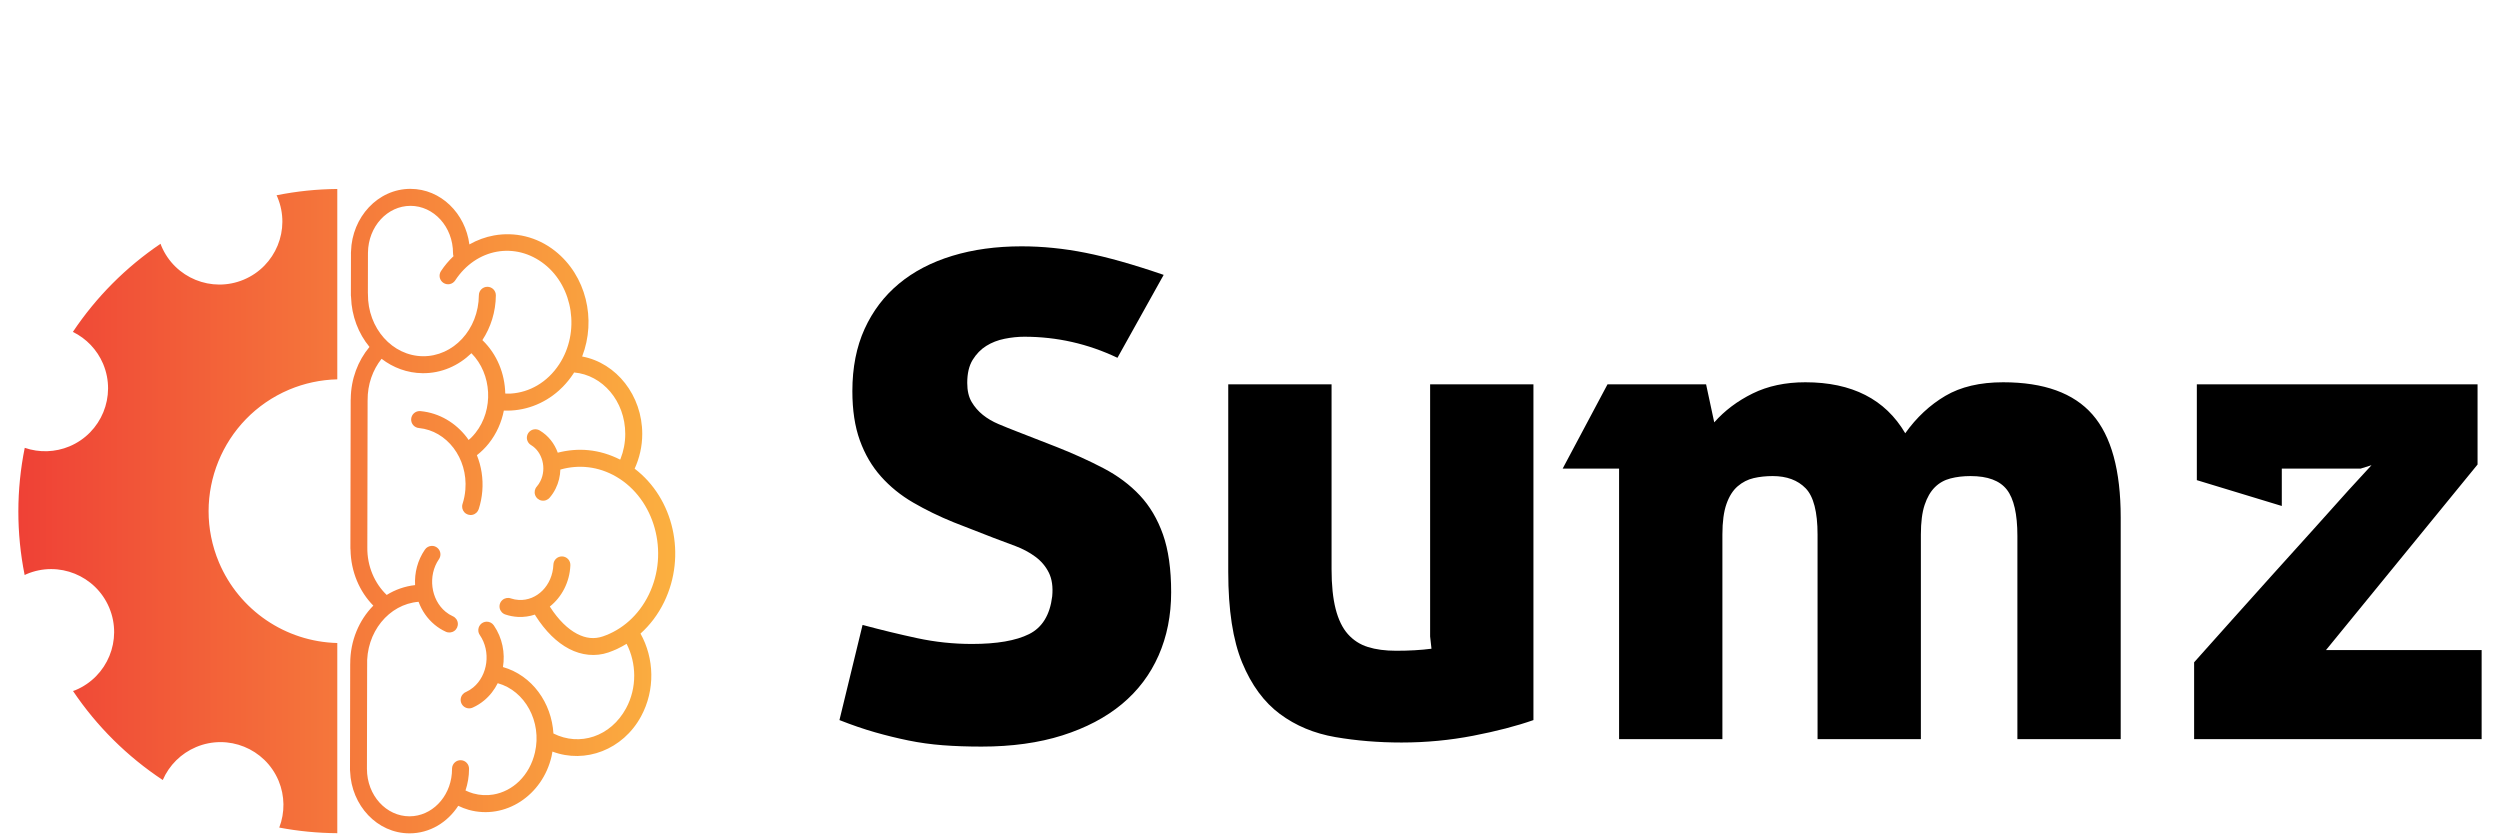
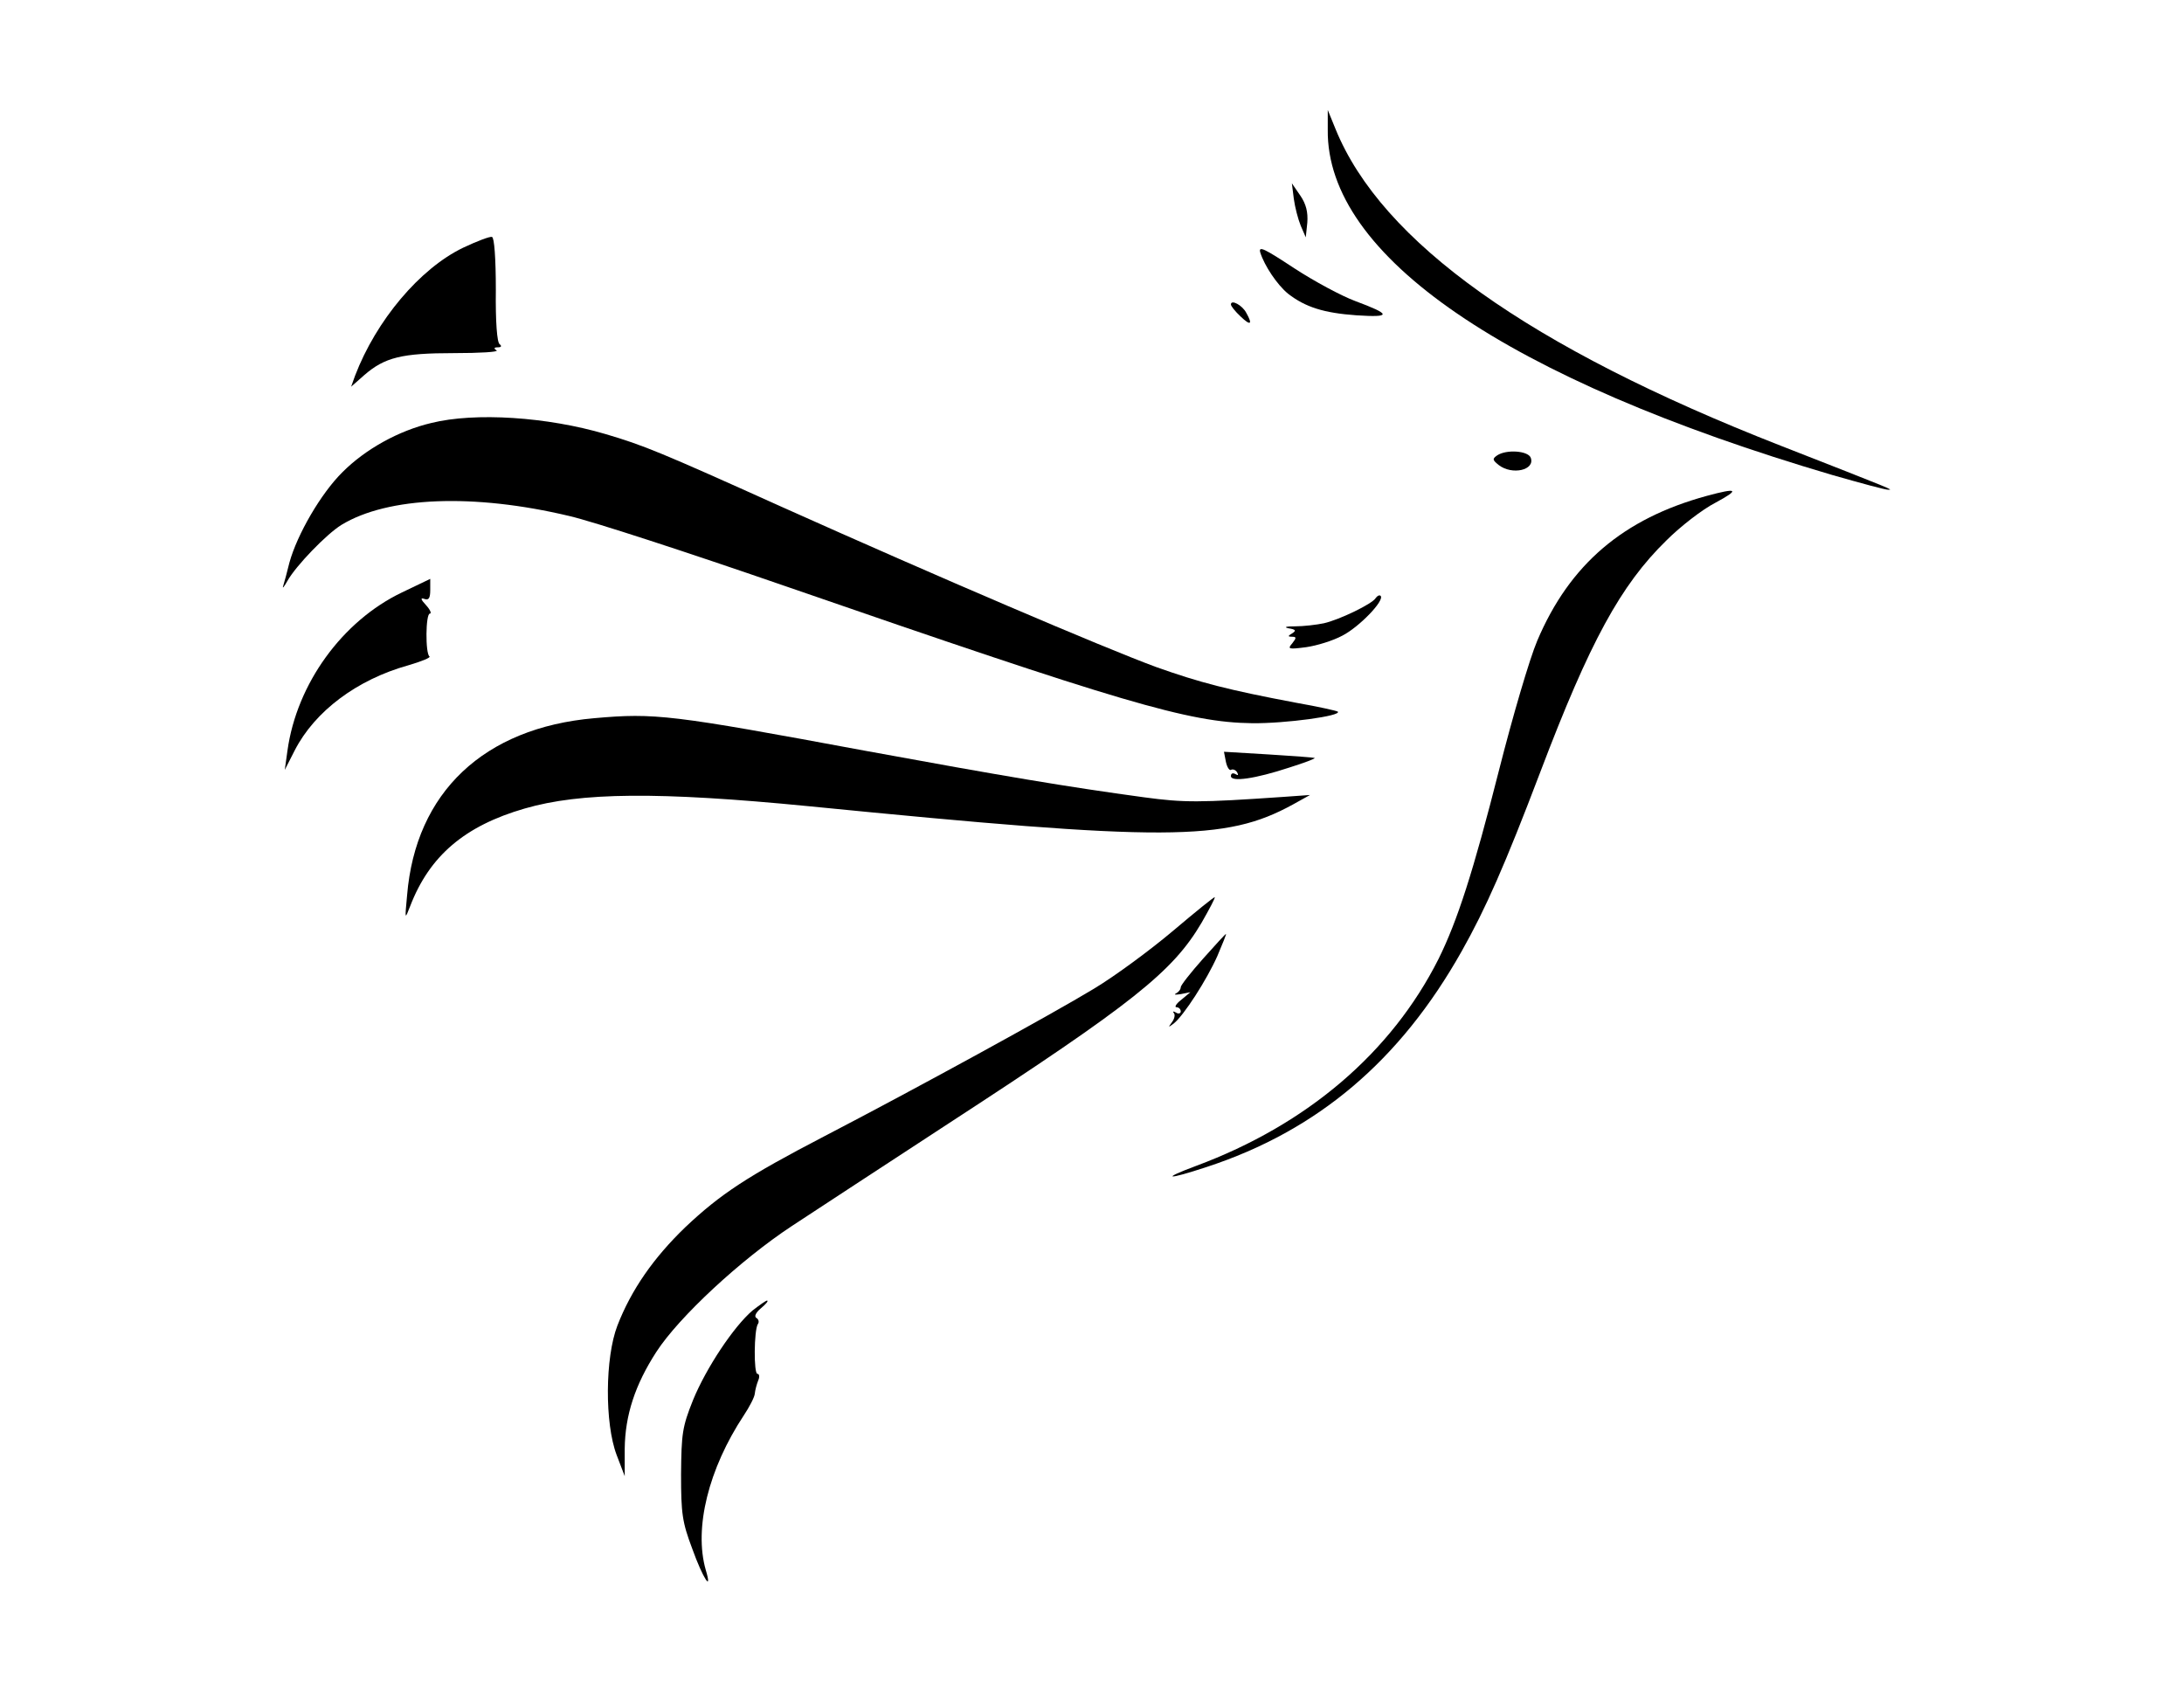
- <svg xmlns="http://www.w3.org/2000/svg" width="90" height="30" viewBox="0 0 300 101.491" class="css-1j8o68f" version="1.1" id="svg12">
-   <defs id="SvgjsDefs10989">
-     <linearGradient id="SvgjsLinearGradient10994">
-       <stop id="SvgjsStop10995" stop-color="#ef4136" offset="0" />
-       <stop id="SvgjsStop10996" stop-color="#fbb040" offset="1" />
-     </linearGradient>
-   </defs>
-   <g id="SvgjsG10990" featurekey="hmhgWD-0" transform="matrix(0.827779,0,0,0.827779,-1.498085,20.44879)" fill="url(#SvgjsLinearGradient10994)">
-     <path d="m59.5 3.082c-4.795 0-8.602 4.16-8.746 9.193a1.25 1.25 0 0 0-0.01 0.16v0.051 0.002c-2.12e-4 0.027-0.004 0.053-0.004 0.08a1.25 1.25 0 0 0 0.004 0.125l-0.012 6.062a1.25 1.25 0 0 0 0.027 0.27 1.25 1.25 0 0 0 0 0.006c0.088 2.786 1.089 5.342 2.709 7.309-1.697 2.033-2.723 4.707-2.754 7.625a1.25 1.25 0 0 0-0.012 0.18l-0.041 21.643a1.25 1.25 0 0 0 0 0.008c-3.4e-5 0.003 3.3e-5 0.005 0 0.008v0.164a1.25 1.25 0 0 0 0.018 0.215 1.25 1.25 0 0 0 0 0.008c0.058 3.216 1.313 6.136 3.356 8.213-2.113 2.135-3.4 5.177-3.398 8.484v0.002a1.25 1.25 0 0 0-0.006 0.121l-0.029 15.393a1.25 1.25 0 0 0 0 0.014c0 0.002-1e-6 0.004 0 0.006v0.156a1.25 1.25 0 0 0 0.018 0.225c0.189 4.991 3.977 9.1 8.742 9.1 2.987 0 5.589-1.618 7.166-4.051 0.492 0.234 1 0.442 1.537 0.592 5.393 1.499 10.865-2.125 12.193-7.873 0.054-0.233 0.09-0.466 0.129-0.699 4.827 1.821 10.372-0.265 13.033-5.17 2.117-3.903 1.951-8.559-0.076-12.191 1.391-1.247 2.581-2.804 3.471-4.631 3.343-6.865 1.417-15.253-4.334-19.629 0.706-1.55 1.119-3.279 1.119-5.115 0-5.654-3.788-10.445-8.842-11.391 2.112-5.442 0.607-11.91-4.006-15.543-2.675-2.106-5.914-2.814-8.961-2.268-1.26 0.226-2.482 0.678-3.623 1.322-0.591-4.563-4.201-8.174-8.668-8.174zm-10.766 0.018a47.453 47.453 0 0 0-8.94 0.928l0.006 0.004 0.002 0.002a9.264 9.264 0 0 1 0.111 0.238l0.025 0.062a9.264 9.264 0 0 1-4.973 12.109 9.264 9.264 0 0 1-12.115-4.951 9.264 9.264 0 0 1-0.121-0.328 47.453 47.453 0 0 0-12.898 12.963 9.264 9.264 0 0 1 4.436 4.674l0.027 0.064a9.264 9.264 0 0 1-4.973 12.107 9.264 9.264 0 0 1-6.574 0.213 47.453 47.453 0 0 0-0.014 18.713 9.264 9.264 0 0 1 0.295-0.139 9.264 9.264 0 0 1 12.133 4.906l0.027 0.064a9.264 9.264 0 0 1-4.973 12.105 9.264 9.264 0 0 1-0.363 0.131 47.453 47.453 0 0 0 13.203 13.094 9.264 9.264 0 0 1 4.887-4.842 9.264 9.264 0 0 1 12.135 4.906l0.027 0.064a9.264 9.264 0 0 1 0.09 6.869 47.453 47.453 0 0 0 8.539 0.826v-27.98a19.424 19.424 0 0 1-17.408-11.857 19.424 19.424 0 0 1 10.332-25.426 19.424 19.424 0 0 1 7.076-1.51v-28.012zm10.766 2.482c3.407 0 6.262 3.053 6.262 6.986a1.25 1.25 0 0 0 0.068 0.422c-0.678 0.644-1.302 1.37-1.844 2.197a1.25 1.25 0 1 0 2.092 1.369c3.092-4.723 8.867-5.748 13.127-2.393 4.26 3.355 5.272 10.002 2.18 14.725-1.758 2.685-4.399 4.144-7.119 4.314-0.273 0.017-0.547 0.005-0.82-0.004-0.062-2.905-1.192-5.772-3.367-7.863 1.227-1.869 1.961-4.138 1.984-6.58a1.25 1.25 0 1 0-2.5-0.025c-0.048 5.084-3.788 9.027-8.244 8.977-4.457-0.051-8.126-4.082-8.078-9.166a1.25 1.25 0 0 0-0.004-0.125 1.25 1.25 0 0 0-0.004-0.025l0.01-5.293 0.002-0.613c0.041-3.892 2.873-6.902 6.256-6.902zm8.973 21.689c3.012 3.038 3.31 8.29 0.594 11.713-0.216 0.272-0.442 0.524-0.68 0.756-0.108 0.105-0.224 0.192-0.336 0.289-0.087-0.124-0.166-0.253-0.258-0.373-1.634-2.135-4.022-3.601-6.799-3.871a1.25 1.25 0 0 0-0.123-0.008 1.25 1.25 0 0 0-0.119 2.496c4.081 0.397 7.202 4.402 6.824 9.07-0.059 0.73-0.2 1.427-0.412 2.082a1.25 1.25 0 1 0 2.379 0.768c0.271-0.839 0.451-1.726 0.525-2.648 0.151-1.861-0.146-3.663-0.795-5.277 0.633-0.494 1.224-1.067 1.75-1.73 1.142-1.439 1.876-3.106 2.215-4.836 2.914 0.127 5.822-0.905 8.111-2.957 0.198-0.177 0.39-0.362 0.578-0.555 0.565-0.577 1.085-1.221 1.549-1.93 0.035-0.053 0.062-0.109 0.096-0.162 4.168 0.358 7.527 4.197 7.527 9.037 0 1.307-0.248 2.544-0.691 3.66-0.017 0.043-0.041 0.082-0.059 0.125-1.5-0.762-3.071-1.23-4.65-1.387-1.53-0.151-3.059-0.014-4.529 0.367-0.476-1.33-1.372-2.499-2.639-3.26a1.25 1.25 0 0 0-0.715-0.186 1.25 1.25 0 0 0-0.572 2.328c1.649 0.99 2.32 3.403 1.371 5.303-0.148 0.297-0.324 0.56-0.52 0.789a1.25 1.25 0 1 0 1.9 1.623c0.33-0.386 0.618-0.819 0.855-1.295 0.449-0.898 0.674-1.862 0.703-2.818 2.682-0.766 5.597-0.49 8.254 1.066 5.612 3.287 7.801 11.083 4.758 17.334-1.509 3.098-3.98 5.197-6.754 6.143-1.248 0.426-2.485 0.312-3.814-0.383s-2.721-2.014-3.977-3.977a1.25 1.25 0 0 0-0.02-0.029c1.752-1.386 2.922-3.583 3.025-6.059a1.25 1.25 0 0 0-1.215-1.318 1.25 1.25 0 0 0-1.283 1.215c-0.128 3.081-2.439 5.323-5.07 5.191-0.411-0.021-0.805-0.098-1.182-0.225a1.251 1.251 0 1 0-0.797 2.371c0.588 0.198 1.211 0.317 1.853 0.35 0.866 0.043 1.697-0.085 2.477-0.342a1.25 1.25 0 0 0 0.105 0.193c1.43 2.235 3.089 3.887 4.924 4.846 1.835 0.959 3.878 1.182 5.779 0.533 0.932-0.318 1.828-0.751 2.682-1.273 1.459 2.842 1.556 6.473-0.078 9.486-2.268 4.181-6.834 5.646-10.688 3.707-0.271-4.508-3.128-8.544-7.426-9.775 0.339-2.074-0.082-4.286-1.336-6.117a1.25 1.25 0 0 0-1.062-0.559 1.25 1.25 0 0 0-1.217 1.43 1.25 1.25 0 0 0 0.023 0.123 1.25 1.25 0 0 0 0.191 0.418c1.656 2.418 1.187 5.928-0.979 7.711-0.339 0.279-0.694 0.499-1.059 0.664a1.25 1.25 0 1 0 1.031 2.275c0.567-0.257 1.112-0.594 1.617-1.01 0.868-0.715 1.54-1.593 2.023-2.559a1.25 1.25 0 0 0 0.023 0.008c3.983 1.107 6.501 5.648 5.453 10.184-0.786 3.401-3.263 5.713-6.133 6.189-0.239 0.04-0.481 0.068-0.725 0.082-0.488 0.028-0.985 0.001-1.482-0.08-0.249-0.041-0.497-0.095-0.746-0.164-0.395-0.11-0.768-0.263-1.131-0.436 0.331-1 0.52-2.07 0.52-3.184a1.25 1.25 0 0 0-2.498-0.088 1.25 1.25 0 0 0-0.002 0.088c0 3.688-2.51 6.601-5.631 6.951-0.208 0.023-0.418 0.035-0.631 0.035-3.405 0-6.257-3.05-6.26-6.981-1e-6 -0.002 0-0.004 0-0.006l0.029-14.947a1.25 1.25 0 0 0 0.002-0.154c-0.216-5 3.212-9.125 7.566-9.473 0.477 1.292 1.27 2.471 2.379 3.385 0.505 0.416 1.048 0.755 1.615 1.012a1.25 1.25 0 1 0 1.031-2.277c-0.365-0.165-0.72-0.385-1.059-0.664-2.165-1.783-2.634-5.293-0.979-7.711a1.25 1.25 0 0 0-1.041-1.971 1.25 1.25 0 0 0-1.022 0.559c-1.073 1.567-1.537 3.412-1.438 5.211-1.517 0.169-2.928 0.674-4.176 1.447-1.756-1.68-2.887-4.186-2.85-7.004l0.02-10.695 0.021-10.838a1.25 1.25 0 0 0 0.002-0.1c-0.022-2.354 0.765-4.493 2.053-6.107 1.701 1.308 3.773 2.093 6.031 2.119 2.771 0.032 5.28-1.095 7.184-2.936z" id="path6" />
-   </g>
-   <g id="SvgjsG10991" featurekey="1RRcwp-0" transform="matrix(4.139081,0,0,4.139081,97.59891,7.235049)" fill="#000000">
-     <path d="M3.94 13.62 c-0.427 -0.173 -0.823 -0.367 -1.19 -0.58 s-0.683 -0.47 -0.95 -0.77 s-0.473 -0.653 -0.62 -1.06 s-0.22 -0.89 -0.22 -1.45 c0 -0.693 0.12 -1.303 0.36 -1.83 s0.577 -0.97 1.01 -1.33 s0.957 -0.633 1.57 -0.82 s1.293 -0.28 2.04 -0.28 c0.613 0 1.24 0.063 1.88 0.19 s1.407 0.343 2.3 0.65 l-1.36 2.44 c-0.867 -0.413 -1.78 -0.62 -2.74 -0.62 c-0.187 0 -0.38 0.02 -0.58 0.06 s-0.38 0.11 -0.54 0.21 s-0.293 0.237 -0.4 0.41 s-0.16 0.4 -0.16 0.68 c0 0.227 0.043 0.413 0.13 0.56 s0.197 0.273 0.33 0.38 s0.287 0.197 0.46 0.27 s0.347 0.143 0.52 0.21 l1.18 0.46 c0.507 0.2 0.97 0.41 1.39 0.63 s0.777 0.487 1.07 0.8 s0.52 0.697 0.68 1.15 s0.24 1.02 0.24 1.7 s-0.123 1.3 -0.37 1.86 s-0.607 1.037 -1.08 1.43 s-1.057 0.7 -1.75 0.92 s-1.487 0.33 -2.38 0.33 c-0.413 0 -0.793 -0.013 -1.14 -0.04 s-0.683 -0.073 -1.01 -0.14 s-0.653 -0.147 -0.98 -0.24 s-0.677 -0.213 -1.05 -0.36 l0.68 -2.8 c0.547 0.147 1.083 0.277 1.61 0.39 s1.063 0.17 1.61 0.17 c0.733 0 1.293 -0.097 1.68 -0.29 s0.613 -0.563 0.68 -1.11 c0.027 -0.28 -0.007 -0.513 -0.1 -0.7 s-0.227 -0.343 -0.4 -0.47 s-0.367 -0.23 -0.58 -0.31 l-0.64 -0.24 z M12.02 9.56 l3.04 -0 l0 5.44 c0 0.467 0.04 0.857 0.12 1.17 s0.2 0.56 0.36 0.74 s0.357 0.307 0.59 0.38 s0.51 0.11 0.83 0.11 c0.387 0 0.733 -0.02 1.04 -0.06 l-0.04 -0.36 l0 -7.42 l3.04 0 l0 9.88 c-0.493 0.173 -1.083 0.327 -1.77 0.46 s-1.39 0.2 -2.11 0.2 c-0.68 0 -1.33 -0.053 -1.95 -0.16 s-1.163 -0.333 -1.63 -0.68 s-0.837 -0.85 -1.11 -1.51 s-0.41 -1.55 -0.41 -2.67 l0 -5.52 z M23.52 12.04 l-1.66 0 l1.32 -2.48 l2.9 0 l0.24 1.12 c0.307 -0.347 0.683 -0.63 1.13 -0.85 s0.963 -0.33 1.55 -0.33 c1.373 0 2.353 0.5 2.94 1.5 c0.333 -0.467 0.727 -0.833 1.18 -1.1 s1.02 -0.4 1.7 -0.4 c1.2 0 2.077 0.317 2.63 0.95 s0.83 1.643 0.83 3.03 l0 6.52 l-3.04 0 l0 -5.98 c0 -0.64 -0.103 -1.093 -0.31 -1.36 s-0.563 -0.4 -1.07 -0.4 c-0.213 0 -0.41 0.023 -0.59 0.07 s-0.333 0.133 -0.46 0.26 s-0.227 0.3 -0.3 0.52 s-0.11 0.51 -0.11 0.87 l0 6.02 l-3.04 0 l0 -6.02 c0 -0.667 -0.117 -1.12 -0.35 -1.36 s-0.557 -0.36 -0.97 -0.36 c-0.2 0 -0.387 0.02 -0.56 0.06 s-0.33 0.12 -0.47 0.24 s-0.25 0.293 -0.33 0.52 s-0.12 0.527 -0.12 0.9 l0 6.02 l-3.04 0 l0 -7.96 z M44.32 17.38 l4.58 0 l0 2.62 l-8.46 0 l0 -2.26 l0.33 -0.37 l0.84 -0.94 l1.13 -1.26 l1.2 -1.33 l1.04 -1.16 l0.68 -0.74 l-0.32 0.1 l-2.32 0 l0 1.1 l-2.5 -0.76 l0 -2.82 l8.26 0 l0 2.36 z" id="path9" />
+ <svg xmlns="http://www.w3.org/2000/svg" version="1.0" width="566pt" height="441pt" viewBox="0 0 566 441" preserveAspectRatio="xMidYMid meet">
+   <g transform="translate(0,441) scale(0.1,-0.1)" fill="#000000" stroke="none">
+     <path d="M3441 4074 c-4 -327 463 -646 1308 -895 74 -21 139 -39 145 -38 12 0 20 -3 -279 114 -652 255 -1035 528 -1154 821 l-20 49 0 -51z" />
+     <path d="M3353 3895 c3 -22 11 -53 18 -70 l13 -30 4 38 c2 27 -3 48 -18 70 l-22 32 5 -40z" />
+     <path d="M1200 3768 c-112 -54 -225 -188 -280 -332 l-10 -28 34 30 c53 46 97 57 233 57 66 0 116 3 110 7 -8 5 -7 8 3 8 9 0 11 3 5 8 -7 4 -11 59 -10 141 0 81 -4 136 -10 137 -5 2 -39 -11 -75 -28z" />
+     <path d="M3266 3756 c11 -35 44 -84 72 -107 45 -35 93 -50 177 -56 92 -6 91 2 -3 37 -35 13 -106 51 -158 85 -76 50 -93 59 -88 41z" />
+     <path d="M3190 3621 c0 -4 11 -18 25 -31 26 -25 32 -21 15 9 -10 20 -40 36 -40 22z" />
+     <path d="M1118 3314 c-85 -20 -171 -68 -230 -127 -56 -55 -118 -162 -138 -235 -6 -24 -13 -51 -16 -60 -3 -9 2 -3 11 13 22 39 101 121 140 145 120 73 342 82 590 23 61 -14 309 -95 552 -179 882 -305 1053 -356 1218 -358 86 -1 233 19 222 30 -2 2 -51 13 -108 23 -175 33 -249 52 -364 93 -138 51 -564 233 -970 415 -315 142 -357 159 -455 188 -152 45 -339 57 -452 29z" />
+     <path d="M3880 3230 c-13 -9 -12 -12 4 -25 35 -27 95 -13 83 19 -7 18 -63 22 -87 6z" />
+     <path d="M4423 3125 c-216 -59 -355 -177 -439 -375 -20 -47 -64 -197 -99 -335 -67 -264 -108 -391 -157 -490 -122 -242 -340 -429 -628 -536 -94 -35 -76 -37 27 -3 287 94 501 275 661 559 62 110 112 223 204 465 128 337 208 484 327 600 36 36 93 80 126 97 65 35 59 40 -22 18z" />
+     <path d="M1042 2875 c-155 -74 -273 -237 -297 -410 l-7 -50 26 51 c52 101 161 183 294 220 34 10 59 20 55 23 -11 8 -10 111 1 111 5 0 1 10 -10 22 -14 15 -15 20 -4 16 11 -4 15 2 15 23 0 16 0 29 0 29 0 0 -33 -16 -73 -35z" />
+     <path d="M3565 2860 c-9 -15 -94 -56 -134 -65 -19 -4 -53 -8 -75 -8 -23 0 -30 -2 -17 -5 19 -3 21 -6 10 -13 -12 -7 -12 -9 0 -9 11 0 11 -3 0 -17 -13 -15 -10 -16 36 -10 28 4 70 17 94 30 43 22 110 91 99 103 -3 3 -9 0 -13 -6z" />
+     <path d="M1540 2549 c-286 -25 -463 -192 -485 -459 -6 -64 -6 -64 8 -28 50 130 141 208 297 253 145 42 346 44 735 6 929 -92 1081 -91 1255 4 l45 25 -70 -5 c-218 -15 -256 -15 -360 -1 -199 27 -365 55 -725 121 -501 93 -542 98 -700 84z" />
+     <path d="M3177 2436 c3 -14 9 -23 13 -21 5 3 12 0 16 -6 4 -8 3 -9 -4 -5 -7 4 -12 2 -12 -5 0 -16 63 -7 151 22 38 12 68 23 66 25 -1 1 -54 5 -118 9 l-117 7 5 -26z" />
+     <path d="M3040 1998 c-58 -49 -150 -117 -205 -150 -109 -66 -463 -260 -700 -383 -198 -103 -268 -149 -359 -235 -82 -79 -140 -162 -176 -255 -32 -83 -33 -253 -2 -335 l21 -55 0 71 c1 87 27 166 82 251 59 91 219 239 351 326 62 41 246 161 408 267 478 311 579 392 654 519 20 35 36 65 34 66 -2 1 -50 -38 -108 -87z" />
+     <path d="M3118 1926 c-32 -36 -58 -69 -58 -74 0 -6 -6 -13 -12 -16 -7 -4 -2 -4 12 -2 l25 5 -24 -20 c-13 -10 -18 -19 -12 -19 6 0 11 -5 11 -11 0 -5 -6 -7 -12 -3 -7 4 -10 4 -6 -1 4 -4 2 -15 -5 -24 -10 -14 -10 -14 5 -3 26 21 85 112 113 175 13 31 24 57 22 57 -1 0 -28 -29 -59 -64z" />
+     <path d="M1950 1014 c-49 -42 -120 -149 -154 -232 -28 -70 -30 -87 -31 -192 0 -102 3 -124 29 -193 28 -78 53 -115 35 -55 -31 108 7 262 99 401 14 21 27 46 28 55 1 10 5 25 9 35 4 9 3 17 -2 17 -10 0 -9 113 1 129 4 5 2 13 -4 16 -6 4 -1 14 12 25 13 11 20 19 16 20 -3 0 -20 -12 -38 -26z" />
  </g>
</svg>
